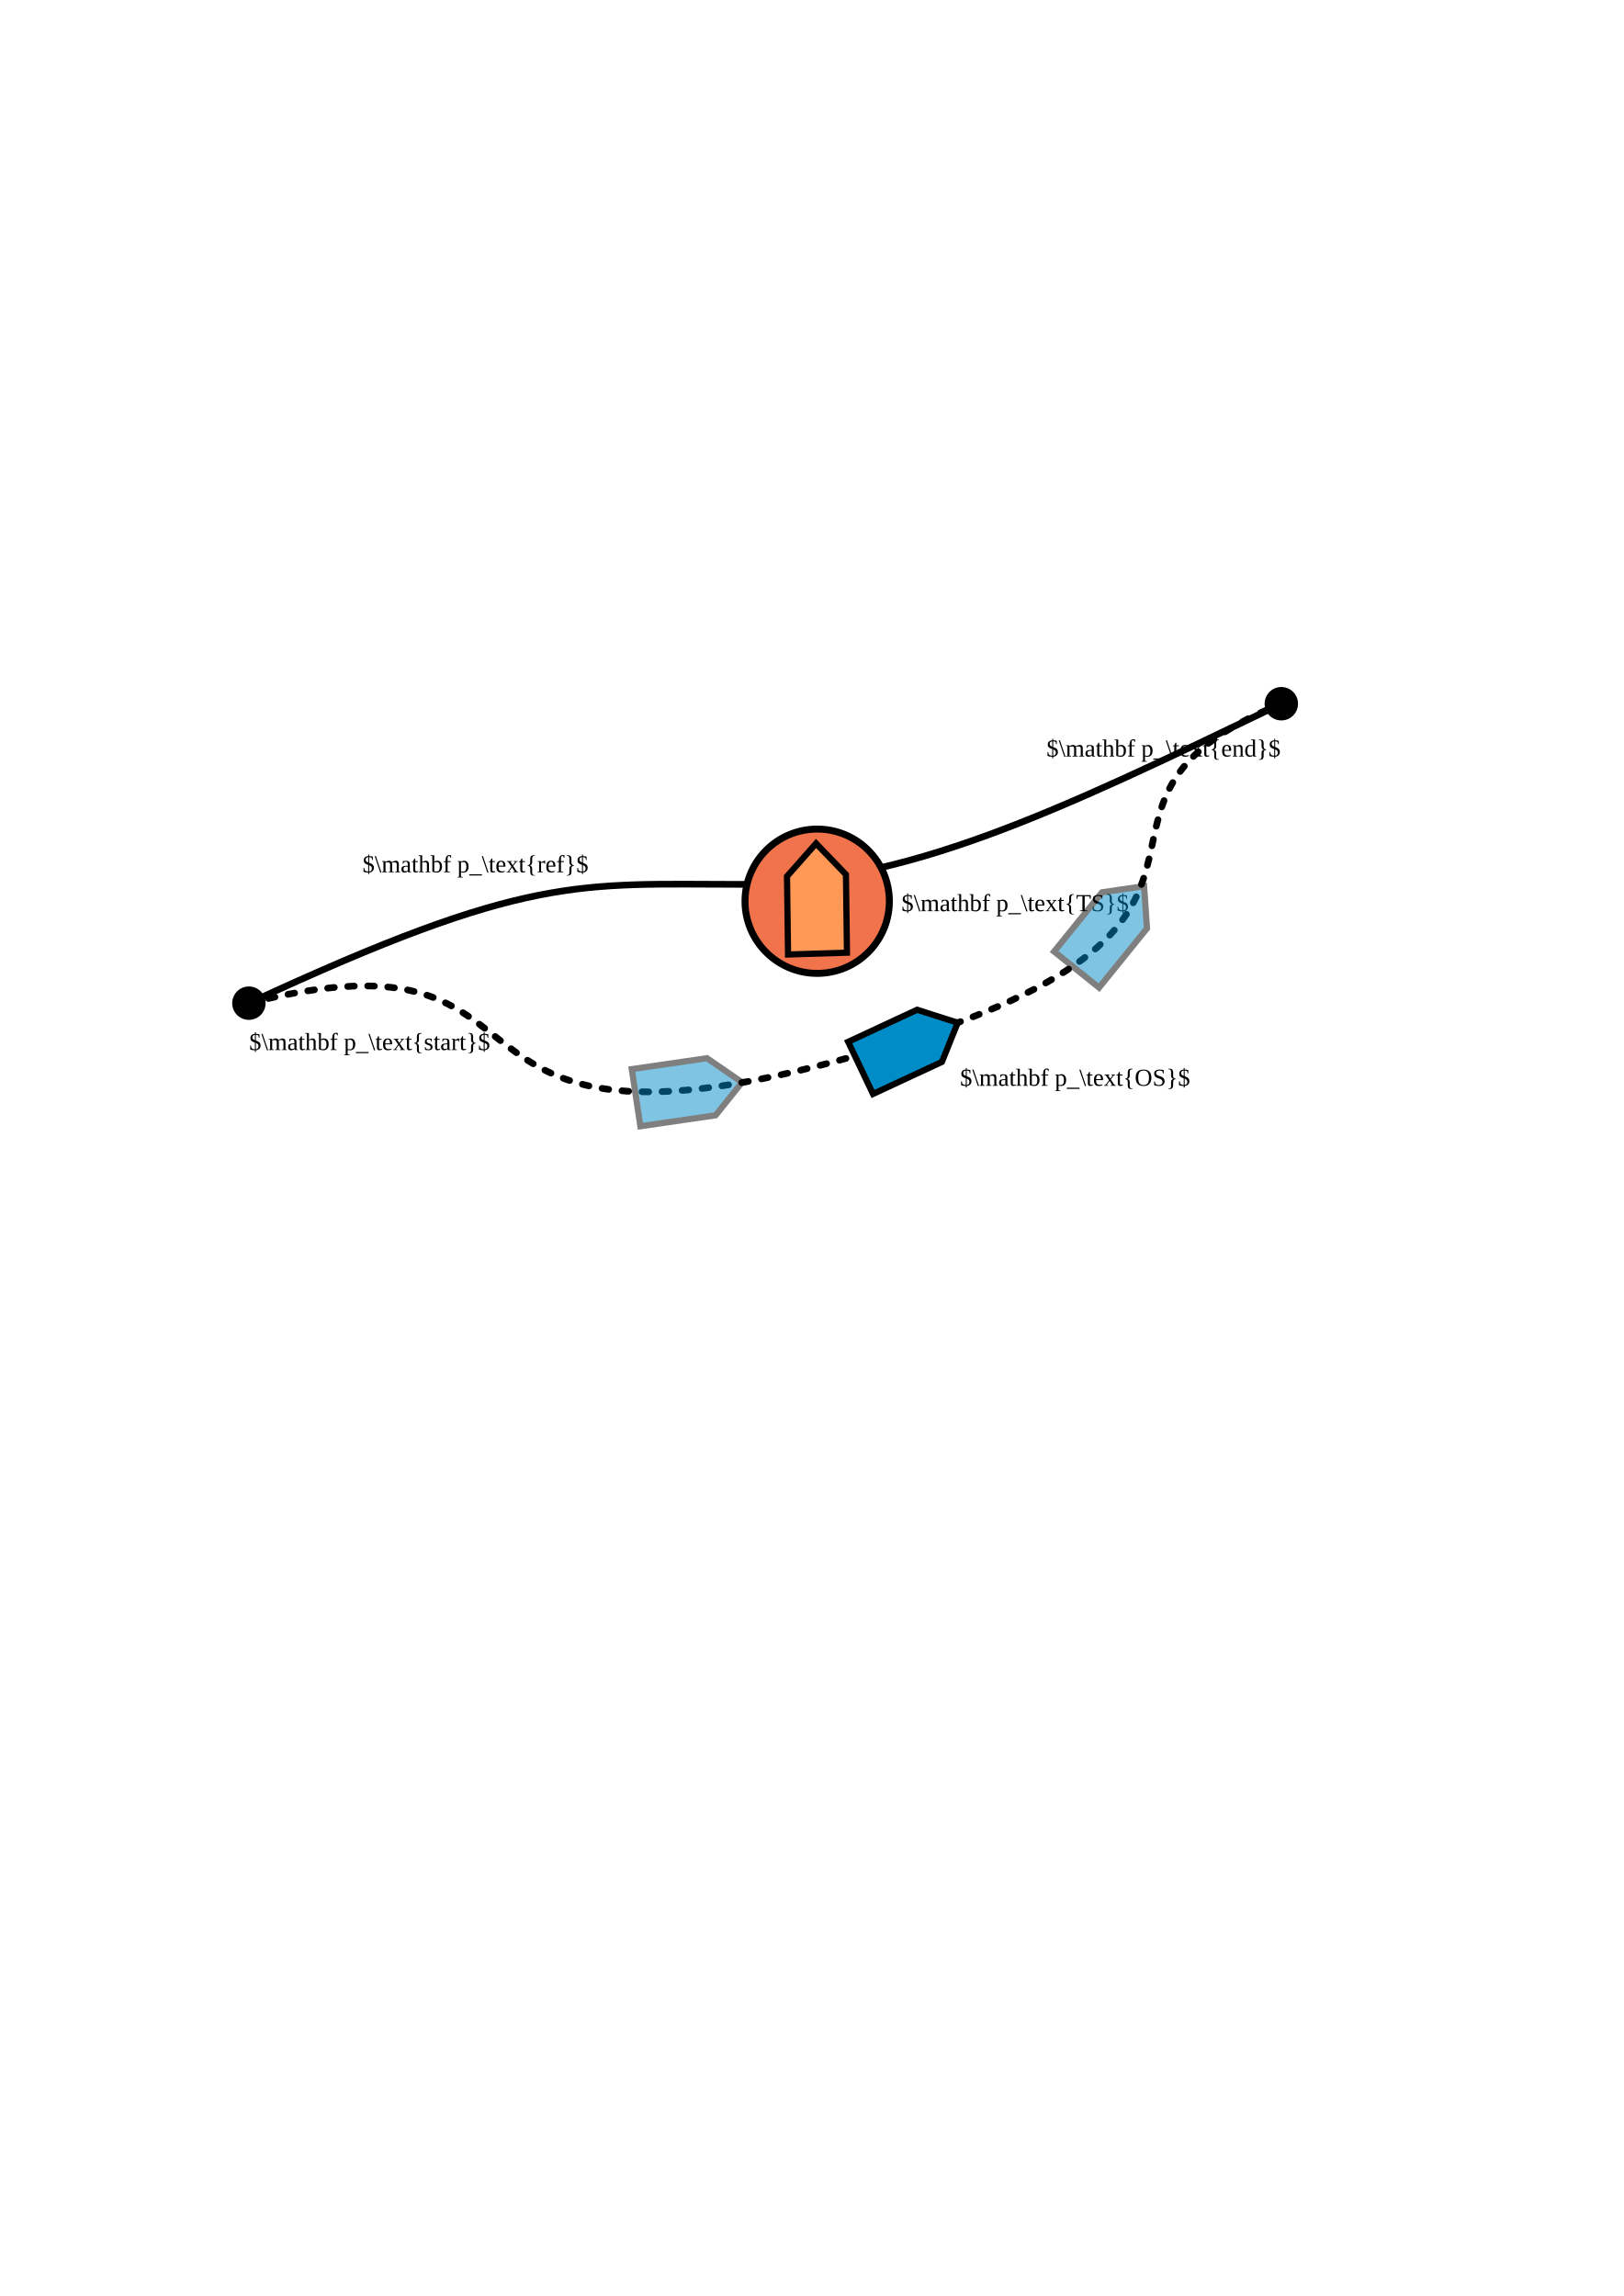
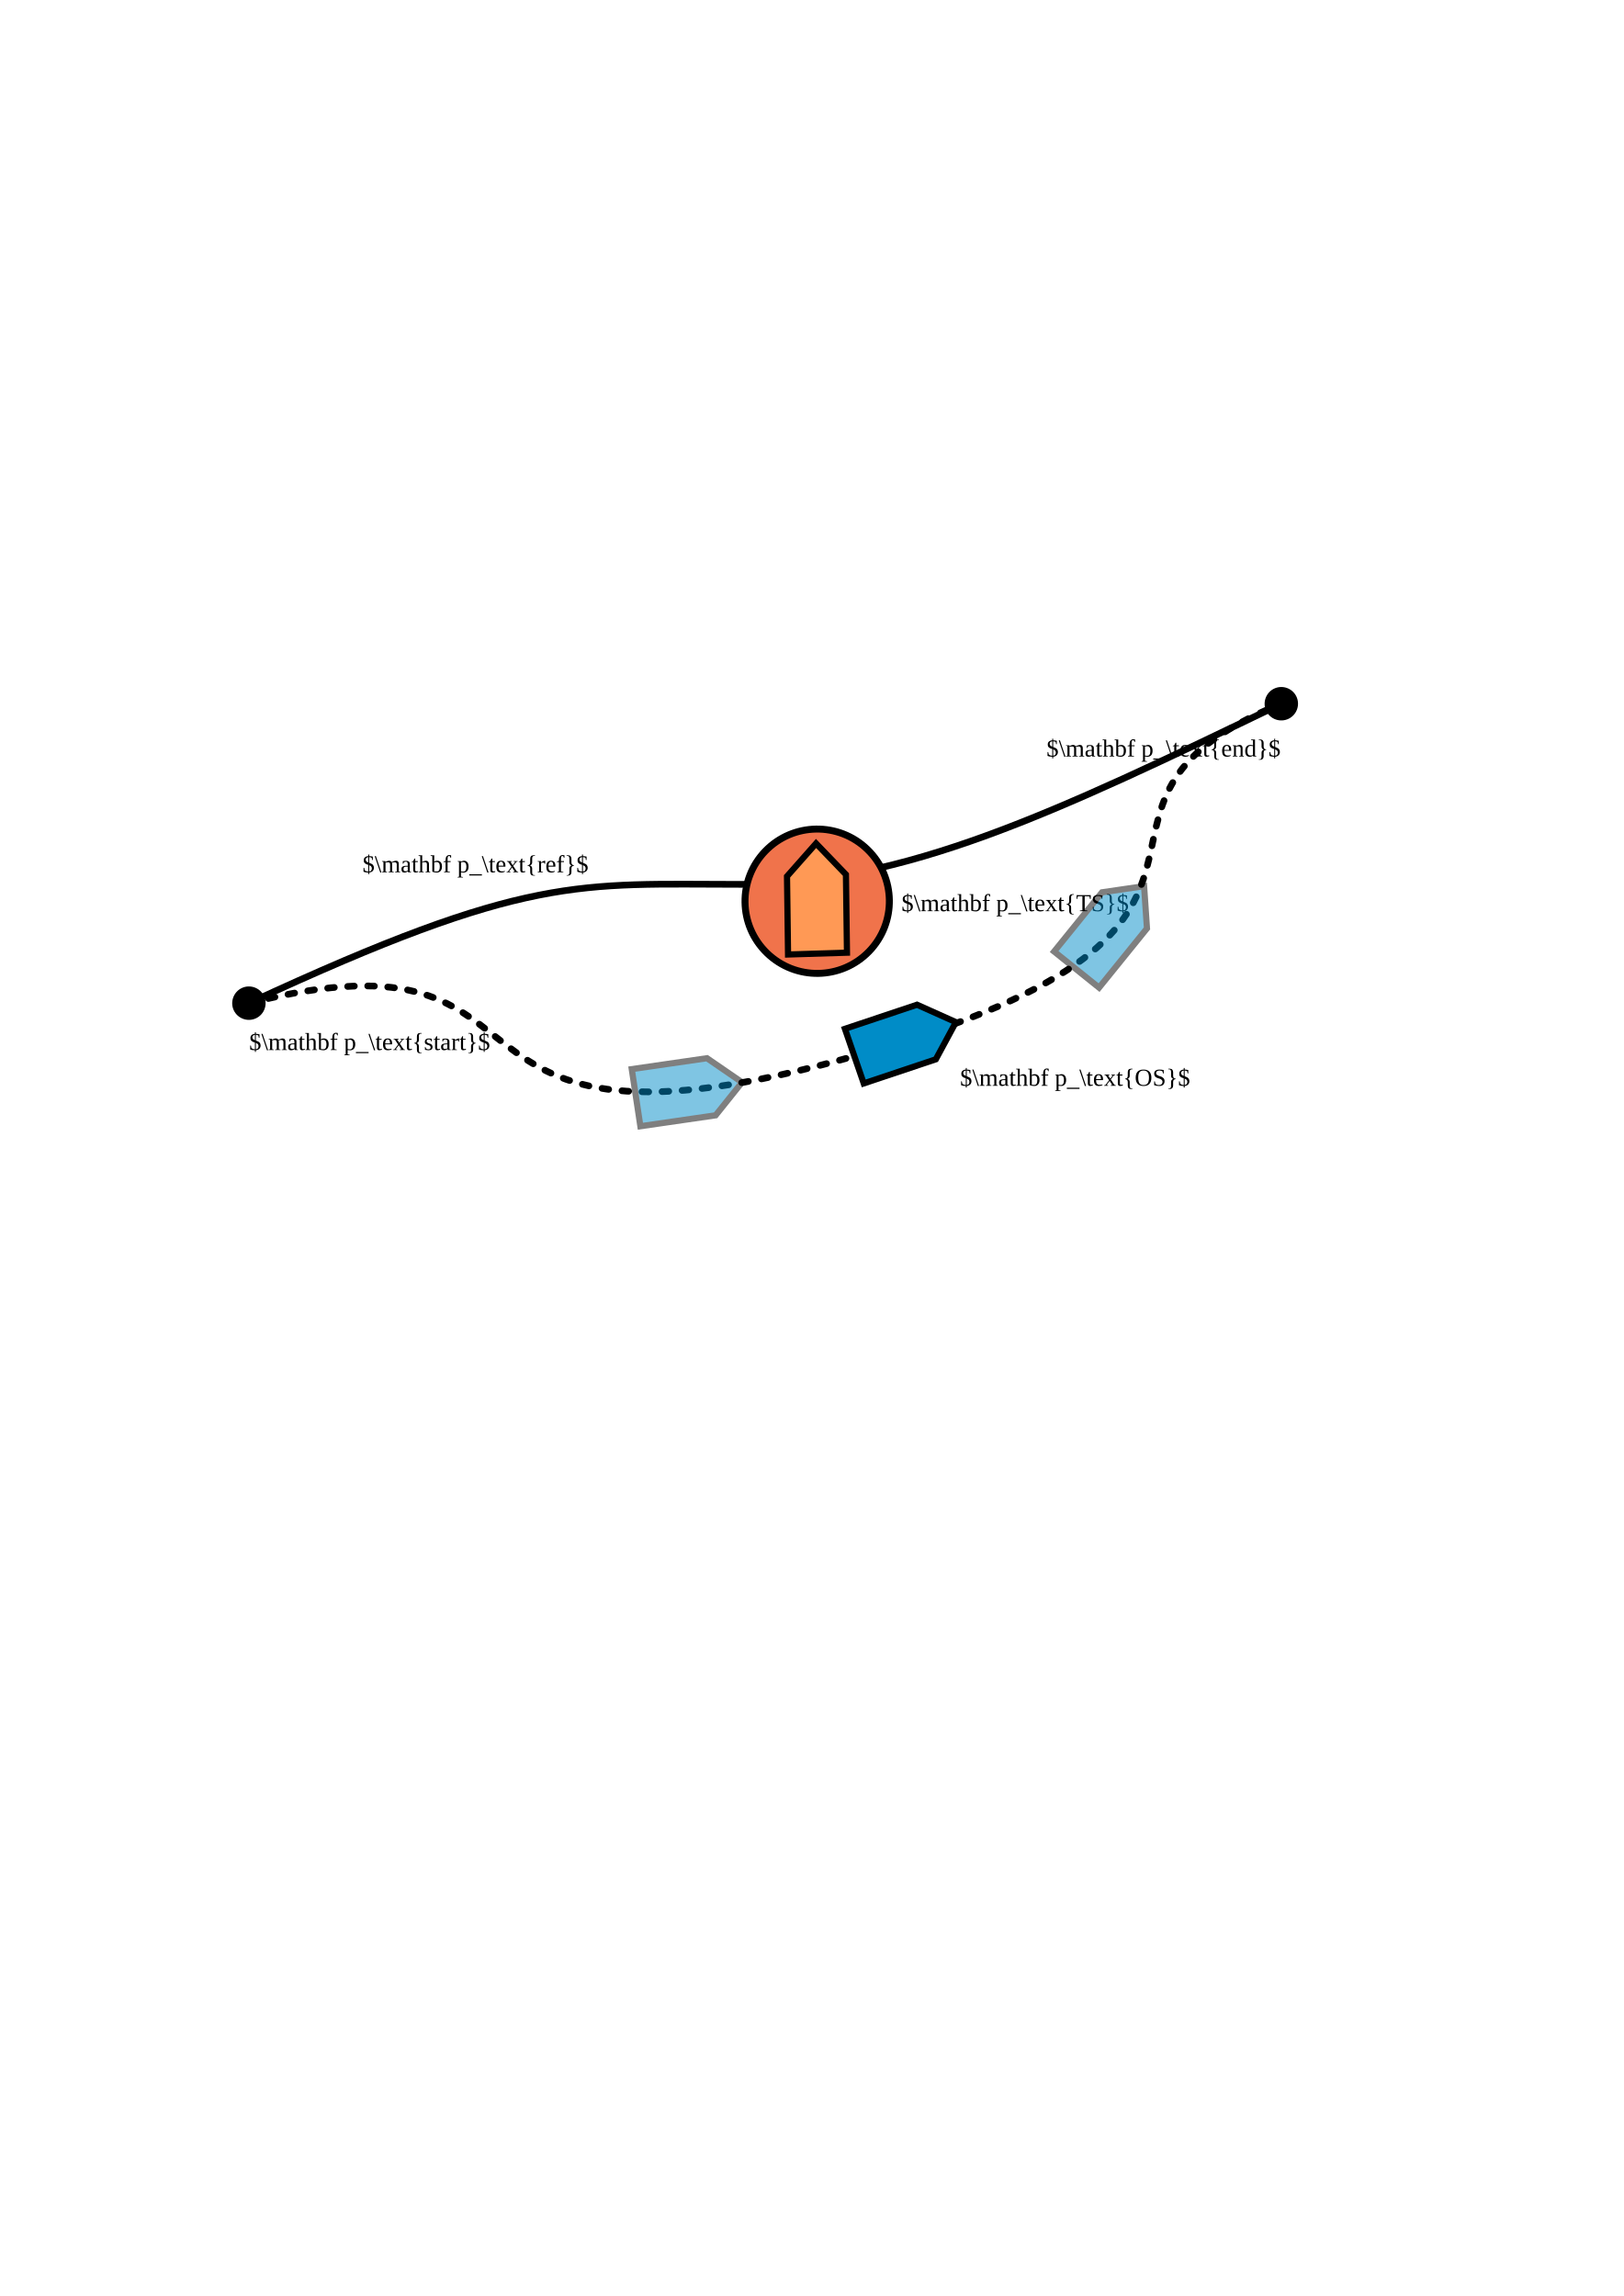
<svg xmlns="http://www.w3.org/2000/svg" width="210mm" height="297mm" viewBox="0 0 210 297" version="1.1" id="svg1">
  <defs id="defs1">
    <marker style="overflow:visible" id="Dot" refX="0" refY="0" orient="auto" markerWidth="1" markerHeight="1" viewBox="0 0 1 1" preserveAspectRatio="xMidYMid">
      <path transform="scale(0.5)" style="fill:context-stroke;fill-rule:evenodd;stroke:none" d="M 5,0 C 5,2.76 2.76,5 0,5 -2.76,5 -5,2.76 -5,0 c 0,-2.76 2.3,-5 5,-5 2.76,0 5,2.24 5,5 z" id="path17" />
    </marker>
  </defs>
  <g id="layer1">
    <path style="fill:none;stroke:#000000;stroke-width:0.865;stroke-linecap:round;stroke-dasharray:none;stroke-dashoffset:0;marker-start:url(#Dot);marker-end:url(#Dot)" d="m 32.19,129.765 c 36.106,-16.751 42.586,-15.368 63.71,-15.368 21.124,0 40.324,-9.131 69.816,-23.367" id="path4" />
    <path style="font-variation-settings:normal;opacity:1;vector-effect:none;fill:none;fill-opacity:1;stroke:#000000;stroke-width:0.865;stroke-linecap:round;stroke-linejoin:miter;stroke-miterlimit:4;stroke-dasharray:0.865, 1.73;stroke-dashoffset:0;stroke-opacity:1;-inkscape-stroke:none;stop-color:#000000;stop-opacity:1" d="m 32.19,129.765 c 43.67,-11.103 19.296,23.72 78.825,6.703 59.53,-17.018 21.595,-31.984 54.701,-45.437" id="path3" />
    <text xml:space="preserve" style="font-size:3.175px;text-align:start;text-anchor:start;fill:#000000;stroke:none;stroke-width:0.865;stroke-linecap:round;stroke-dasharray:0.865, 1.73;stroke-dashoffset:0" x="32.218" y="135.828" id="text5">
      <tspan id="tspan5" style="text-align:start;text-anchor:start;fill:#000000;stroke:none;stroke-width:0.865" x="32.218" y="135.828">$\mathbf p_\text{start}$</tspan>
    </text>
    <text xml:space="preserve" style="font-size:3.175px;text-align:end;text-anchor:end;fill:#000000;stroke:none;stroke-width:0.865;stroke-linecap:round;stroke-dasharray:0.865, 1.73;stroke-dashoffset:0" x="169.606" y="97.861" id="text6">
      <tspan id="tspan6" style="text-align:end;text-anchor:end;fill:#000000;stroke:none;stroke-width:0.865" x="169.606" y="97.861">$\mathbf p_\text{end}$</tspan>
    </text>
    <text xml:space="preserve" style="font-size:3.175px;text-align:center;text-anchor:middle;fill:#000000;fill-opacity:1;stroke:none;stroke-width:0.865;stroke-linecap:round;stroke-dasharray:0.865, 1.73;stroke-dashoffset:0" x="63.478" y="112.841" id="text7">
      <tspan id="tspan7" style="text-align:center;text-anchor:middle;fill:#000000;fill-opacity:1;stroke:none;stroke-width:0.865" x="63.478" y="112.841">$\mathbf p_\text{ref}$</tspan>
    </text>
    <text xml:space="preserve" style="font-size:3.175px;text-align:start;text-anchor:start;fill:#000000;stroke:none;stroke-width:0.865;stroke-linecap:round;stroke-dasharray:0.865, 1.73;stroke-dashoffset:0" x="124.159" y="140.451" id="text1">
      <tspan id="tspan1" style="text-align:start;text-anchor:start;fill:#000000;stroke:none;stroke-width:0.865" x="124.159" y="140.451">$\mathbf p_\text{OS}$</tspan>
    </text>
    <text xml:space="preserve" style="font-size:3.175px;text-align:start;text-anchor:start;fill:#000000;stroke:none;stroke-width:0.865;stroke-linecap:round;stroke-dasharray:0.865, 1.73;stroke-dashoffset:0" x="116.583" y="117.868" id="text2">
      <tspan id="tspan2" style="text-align:start;text-anchor:start;fill:#000000;stroke:none;stroke-width:0.865" x="116.583" y="117.868">$\mathbf p_\text{TS}$</tspan>
    </text>
    <circle style="fill:#f0734b;fill-opacity:1;stroke:#000000;stroke-width:0.9;stroke-dasharray:none" id="circle31" cx="10.127" cy="-157.031" r="9.334" transform="rotate(134.1148)" />
    <path id="path5" style="display:inline;fill:#ff9955;fill-opacity:1;stroke:#000000;stroke-width:0.8;stroke-dasharray:none" d="m 101.787,113.358 3.756,-4.253 3.865,4.019 0.134,10.112 -7.621,0.234 z" />
-     <path id="path6-3" style="display:inline;fill:#008cc7;fill-opacity:1;stroke:#000000;stroke-width:0.8;stroke-dasharray:none" d="m 118.612,130.618 5.252,1.675 -2.041,5.069 -8.915,4.148 -3.211,-6.744 z" />
+     <path id="path6-3" style="display:inline;fill:#008cc7;fill-opacity:1;stroke:#000000;stroke-width:0.8;stroke-dasharray:none" d="m 118.601,129.965 5.03,2.255 -2.597,4.807 -9.324,3.12 -2.432,-7.062 z" />
    <path id="path1-8" style="display:inline;opacity:0.5;fill:#008cc7;fill-opacity:1;stroke:#000000;stroke-width:0.8;stroke-dasharray:none" d="m 91.436,136.885 4.537,3.117 -3.421,4.271 -9.729,1.411 -1.115,-7.387 z" />
    <path id="path45" style="display:inline;opacity:0.5;fill:#008cc7;fill-opacity:1;stroke:#000000;stroke-width:0.8;stroke-dasharray:none" d="m 142.529,115.426 5.44,-0.798 0.373,5.467 -6.195,7.66 -5.812,-4.669 z" />
  </g>
</svg>
